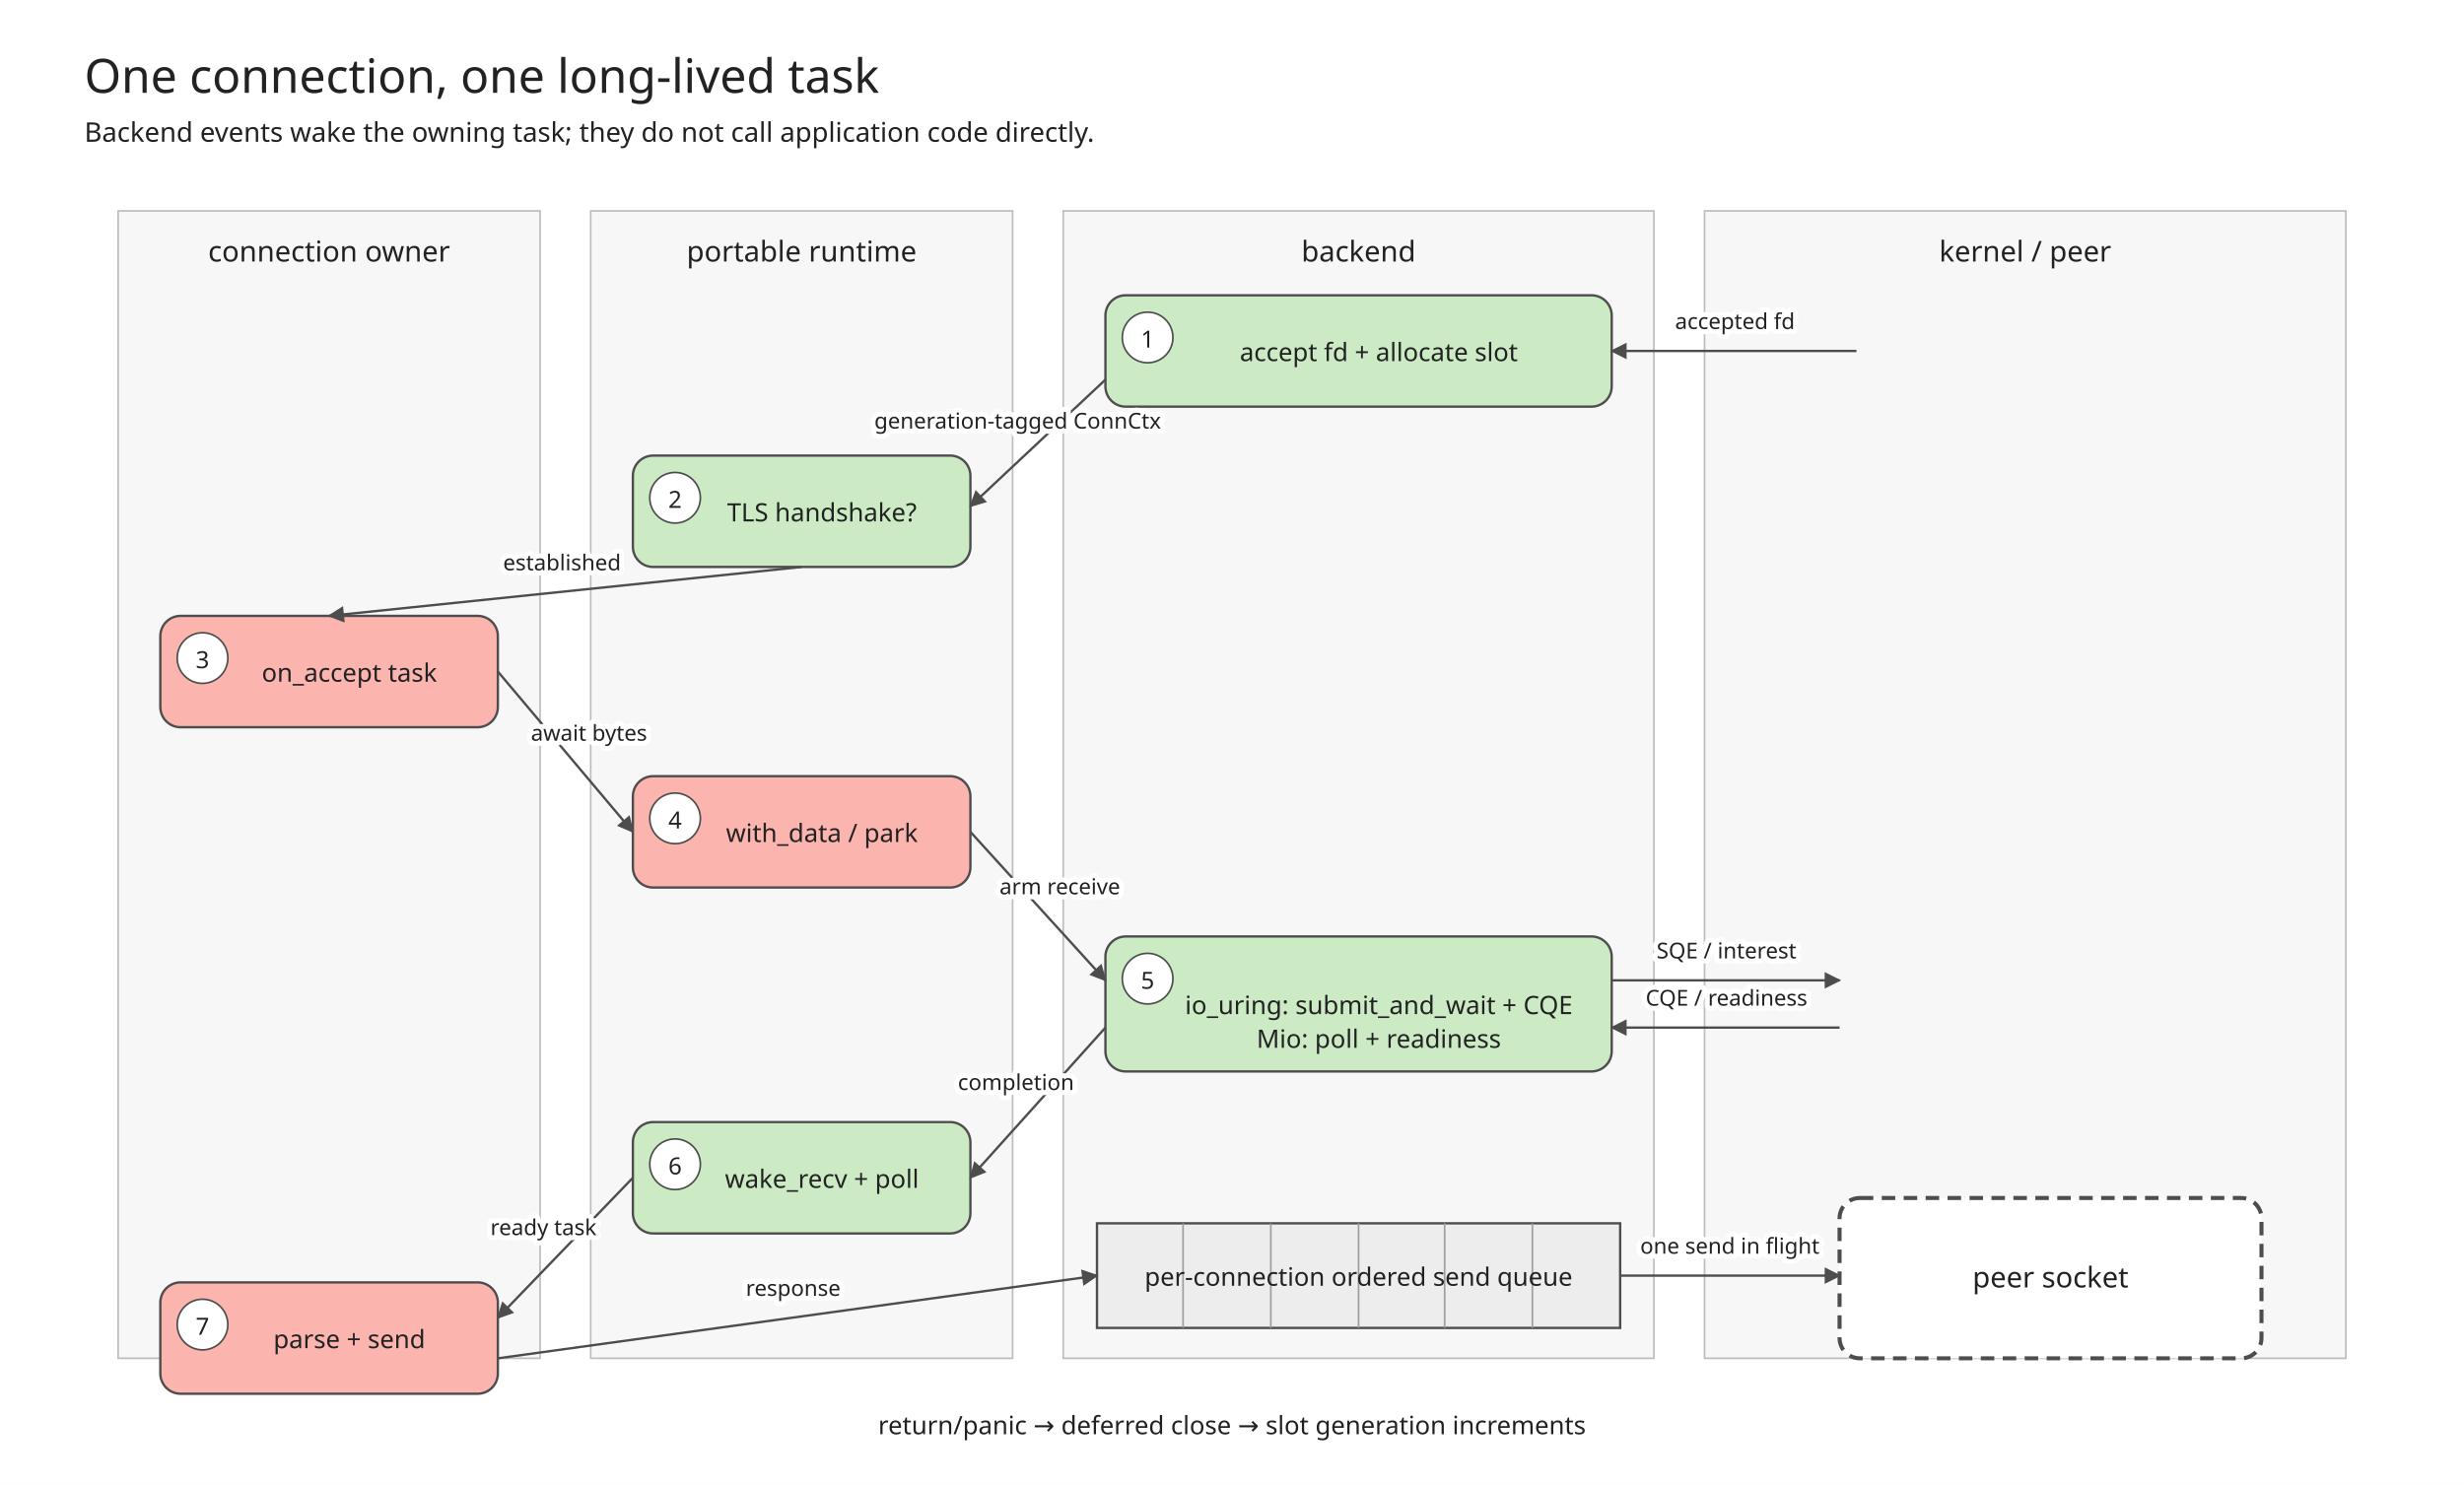
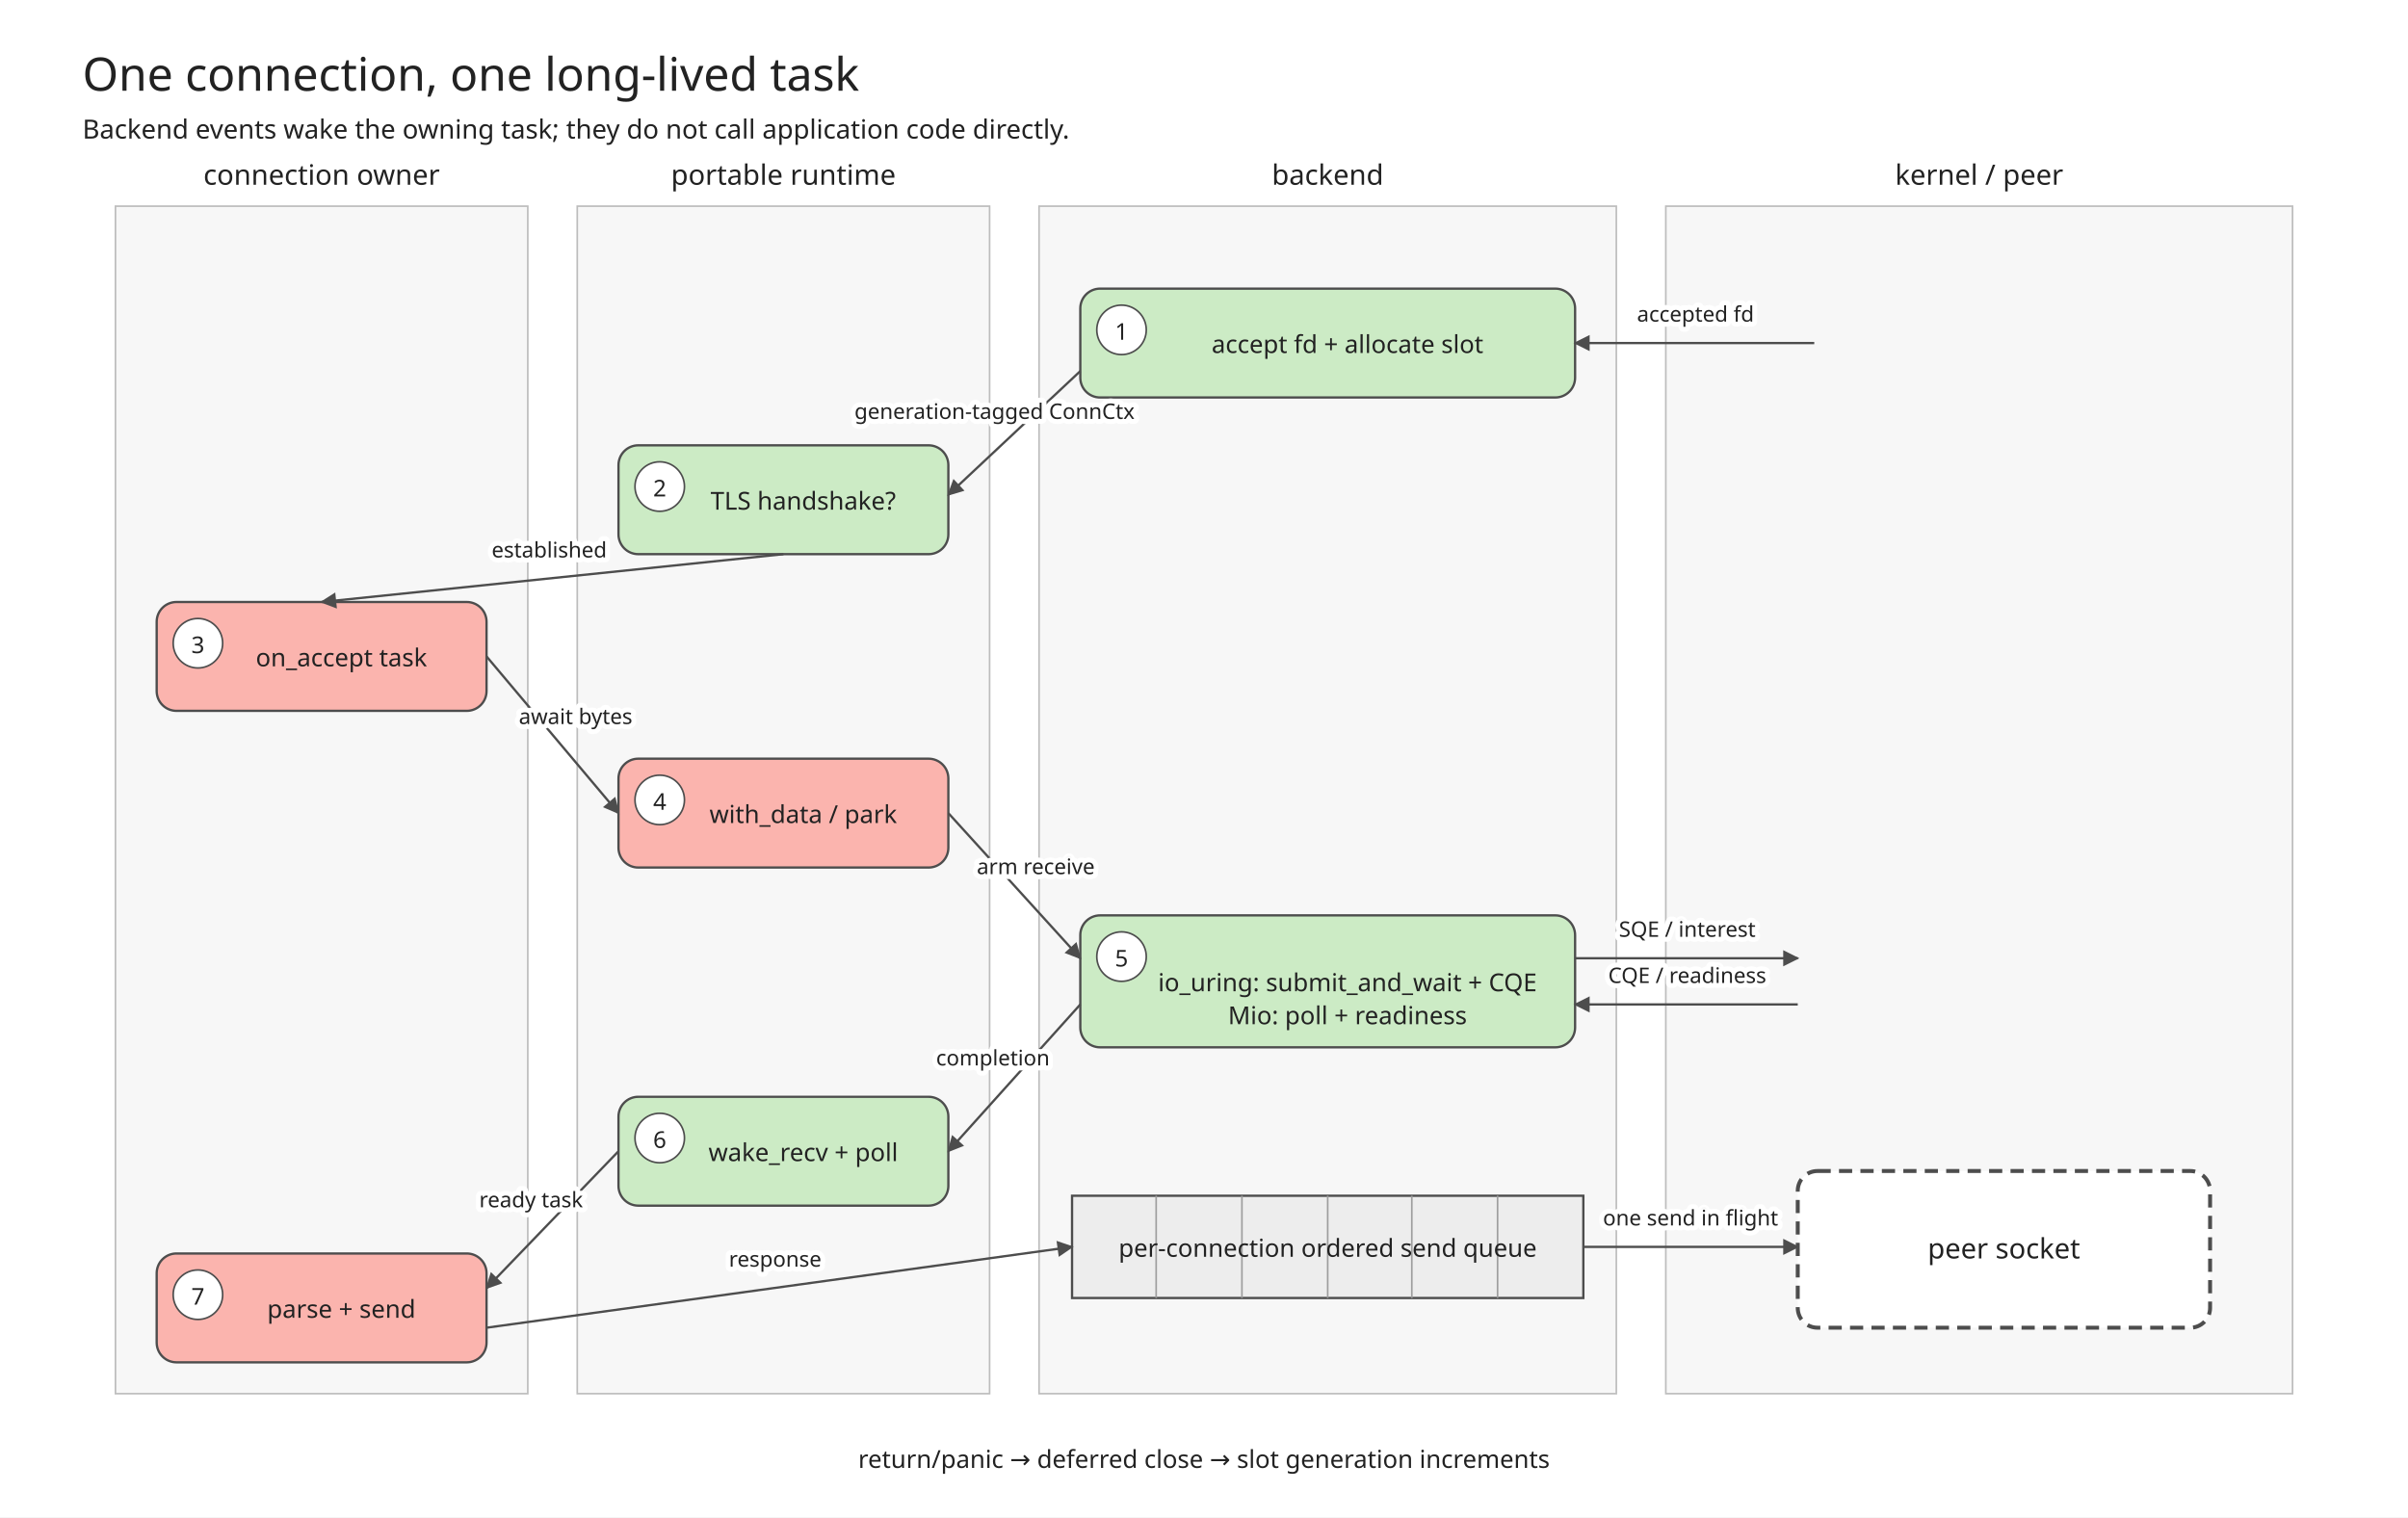
- <svg xmlns="http://www.w3.org/2000/svg" width="1460" height="880" viewBox="0 0 1460 880" role="img" aria-labelledby="title desc">
+ <svg xmlns="http://www.w3.org/2000/svg" width="1460" height="920" viewBox="0 0 1460 920" role="img" aria-labelledby="title desc">
  <defs>
    <marker id="arrow" viewBox="0 0 10 10" refX="9" refY="5" markerWidth="7" markerHeight="7" orient="auto-start-reverse">
      <path d="M 0 0 L 10 5 L 0 10 z" fill="#4D4D4D" />
    </marker>
  </defs>
  <rect width="100%" height="100%" fill="white" />
  <text x="50" y="55" font-family="sans-serif" font-size="28" fill="#222">One connection, one long-lived task</text>
  <text x="50" y="84" font-family="sans-serif" font-size="16" fill="#222">Backend events wake the owning task; they do not call application code directly.</text>
-   <rect x="70" y="125" width="250" height="680" fill="#F7F7F7" stroke="#BDBDBD" />
-   <text x="195" y="155" text-anchor="middle" font-family="sans-serif" font-size="17" fill="#222">connection owner</text>
-   <rect x="350" y="125" width="250" height="680" fill="#F7F7F7" stroke="#BDBDBD" />
-   <text x="475" y="155" text-anchor="middle" font-family="sans-serif" font-size="17" fill="#222">portable runtime</text>
-   <rect x="630" y="125" width="350" height="680" fill="#F7F7F7" stroke="#BDBDBD" />
-   <text x="805" y="155" text-anchor="middle" font-family="sans-serif" font-size="17" fill="#222">backend</text>
-   <rect x="1010" y="125" width="380" height="680" fill="#F7F7F7" stroke="#BDBDBD" />
-   <text x="1200" y="155" text-anchor="middle" font-family="sans-serif" font-size="17" fill="#222">kernel / peer</text>
+   <rect x="70" y="125" width="250" height="720" fill="#F7F7F7" stroke="#BDBDBD" />
+   <text x="195" y="112" text-anchor="middle" data-role="lane-label" font-family="sans-serif" font-size="17" fill="#222">connection owner</text>
+   <rect x="350" y="125" width="250" height="720" fill="#F7F7F7" stroke="#BDBDBD" />
+   <text x="475" y="112" text-anchor="middle" data-role="lane-label" font-family="sans-serif" font-size="17" fill="#222">portable runtime</text>
+   <rect x="630" y="125" width="350" height="720" fill="#F7F7F7" stroke="#BDBDBD" />
+   <text x="805" y="112" text-anchor="middle" data-role="lane-label" font-family="sans-serif" font-size="17" fill="#222">backend</text>
+   <rect x="1010" y="125" width="380" height="720" fill="#F7F7F7" stroke="#BDBDBD" />
+   <text x="1200" y="112" text-anchor="middle" data-role="lane-label" font-family="sans-serif" font-size="17" fill="#222">kernel / peer</text>
  <rect x="655" y="175" width="300" height="66" rx="12" fill="#CCEBC5" stroke="#4D4D4D" stroke-width="1.4" />
  <circle cx="680" cy="200" r="15" fill="white" stroke="#4D4D4D" />
  <text x="680" y="206" text-anchor="middle" font-family="sans-serif" font-size="14" fill="#222">1</text>
  <text x="817" y="214" text-anchor="middle" font-family="sans-serif" font-size="15" fill="#222">accept fd + allocate slot</text>
  <rect x="375" y="270" width="200" height="66" rx="12" fill="#CCEBC5" stroke="#4D4D4D" stroke-width="1.4" />
  <circle cx="400" cy="295" r="15" fill="white" stroke="#4D4D4D" />
  <text x="400" y="301" text-anchor="middle" font-family="sans-serif" font-size="14" fill="#222">2</text>
  <text x="487" y="309" text-anchor="middle" font-family="sans-serif" font-size="15" fill="#222">TLS handshake?</text>
  <rect x="95" y="365" width="200" height="66" rx="12" fill="#FBB4AE" stroke="#4D4D4D" stroke-width="1.4" />
  <circle cx="120" cy="390" r="15" fill="white" stroke="#4D4D4D" />
  <text x="120" y="396" text-anchor="middle" font-family="sans-serif" font-size="14" fill="#222">3</text>
  <text x="207" y="404" text-anchor="middle" font-family="sans-serif" font-size="15" fill="#222">on_accept task</text>
  <rect x="375" y="460" width="200" height="66" rx="12" fill="#FBB4AE" stroke="#4D4D4D" stroke-width="1.4" />
  <circle cx="400" cy="485" r="15" fill="white" stroke="#4D4D4D" />
  <text x="400" y="491" text-anchor="middle" font-family="sans-serif" font-size="14" fill="#222">4</text>
  <text x="487" y="499" text-anchor="middle" font-family="sans-serif" font-size="15" fill="#222">with_data / park</text>
  <rect x="655" y="555" width="300" height="80" rx="12" fill="#CCEBC5" stroke="#4D4D4D" stroke-width="1.4" />
  <circle cx="680" cy="580" r="15" fill="white" stroke="#4D4D4D" />
  <text x="680" y="586" text-anchor="middle" font-family="sans-serif" font-size="14" fill="#222">5</text>
  <text x="817" y="601" text-anchor="middle" font-family="sans-serif" font-size="15" fill="#222">io_uring: submit_and_wait + CQE</text>
  <text x="817" y="621" text-anchor="middle" font-family="sans-serif" font-size="15" fill="#222">Mio: poll + readiness</text>
  <rect x="375" y="665" width="200" height="66" rx="12" fill="#CCEBC5" stroke="#4D4D4D" stroke-width="1.4" />
  <circle cx="400" cy="690" r="15" fill="white" stroke="#4D4D4D" />
  <text x="400" y="696" text-anchor="middle" font-family="sans-serif" font-size="14" fill="#222">6</text>
  <text x="487" y="704" text-anchor="middle" font-family="sans-serif" font-size="15" fill="#222">wake_recv + poll</text>
  <rect x="95" y="760" width="200" height="66" rx="12" fill="#FBB4AE" stroke="#4D4D4D" stroke-width="1.4" />
  <circle cx="120" cy="785" r="15" fill="white" stroke="#4D4D4D" />
  <text x="120" y="791" text-anchor="middle" font-family="sans-serif" font-size="14" fill="#222">7</text>
  <text x="207" y="799" text-anchor="middle" font-family="sans-serif" font-size="15" fill="#222">parse + send</text>
  <line x1="1100" y1="208" x2="955" y2="208" stroke="#4D4D4D" stroke-width="1.4" marker-end="url(#arrow)" />
  <text x="1028" y="195" text-anchor="middle" data-role="arrow-label" font-family="sans-serif" font-size="13" fill="#222" stroke="white" stroke-width="6" stroke-linejoin="round" paint-order="stroke">accepted fd</text>
  <line x1="655" y1="225" x2="575" y2="300" stroke="#4D4D4D" stroke-width="1.4" marker-end="url(#arrow)" />
  <text x="603" y="254" text-anchor="middle" data-role="arrow-label" font-family="sans-serif" font-size="13" fill="#222" stroke="white" stroke-width="6" stroke-linejoin="round" paint-order="stroke">generation-tagged ConnCtx</text>
  <line x1="475" y1="336" x2="195" y2="365" stroke="#4D4D4D" stroke-width="1.4" marker-end="url(#arrow)" />
  <text x="333" y="338" text-anchor="middle" data-role="arrow-label" font-family="sans-serif" font-size="13" fill="#222" stroke="white" stroke-width="6" stroke-linejoin="round" paint-order="stroke">established</text>
  <line x1="295" y1="398" x2="375" y2="493" stroke="#4D4D4D" stroke-width="1.4" marker-end="url(#arrow)" />
  <text x="349" y="439" text-anchor="middle" data-role="arrow-label" font-family="sans-serif" font-size="13" fill="#222" stroke="white" stroke-width="6" stroke-linejoin="round" paint-order="stroke">await bytes</text>
  <line x1="575" y1="493" x2="655" y2="581" stroke="#4D4D4D" stroke-width="1.4" marker-end="url(#arrow)" />
  <text x="628" y="530" text-anchor="middle" data-role="arrow-label" font-family="sans-serif" font-size="13" fill="#222" stroke="white" stroke-width="6" stroke-linejoin="round" paint-order="stroke">arm receive</text>
  <line x1="955" y1="581" x2="1090" y2="581" stroke="#4D4D4D" stroke-width="1.4" marker-end="url(#arrow)" />
  <text x="1023" y="568" text-anchor="middle" data-role="arrow-label" font-family="sans-serif" font-size="13" fill="#222" stroke="white" stroke-width="6" stroke-linejoin="round" paint-order="stroke">SQE / interest</text>
  <line x1="1090" y1="609" x2="955" y2="609" stroke="#4D4D4D" stroke-width="1.4" marker-end="url(#arrow)" />
  <text x="1023" y="596" text-anchor="middle" data-role="arrow-label" font-family="sans-serif" font-size="13" fill="#222" stroke="white" stroke-width="6" stroke-linejoin="round" paint-order="stroke">CQE / readiness</text>
  <line x1="655" y1="609" x2="575" y2="698" stroke="#4D4D4D" stroke-width="1.4" marker-end="url(#arrow)" />
  <text x="602" y="646" text-anchor="middle" data-role="arrow-label" font-family="sans-serif" font-size="13" fill="#222" stroke="white" stroke-width="6" stroke-linejoin="round" paint-order="stroke">completion</text>
  <line x1="375" y1="698" x2="295" y2="781" stroke="#4D4D4D" stroke-width="1.4" marker-end="url(#arrow)" />
  <text x="322" y="732" text-anchor="middle" data-role="arrow-label" font-family="sans-serif" font-size="13" fill="#222" stroke="white" stroke-width="6" stroke-linejoin="round" paint-order="stroke">ready task</text>
  <rect x="650" y="725" width="310" height="62" fill="#EDEDED" stroke="#4D4D4D" stroke-width="1.4" />
  <line x1="701" y1="725" x2="701" y2="787" stroke="#9E9E9E" />
  <line x1="753" y1="725" x2="753" y2="787" stroke="#9E9E9E" />
  <line x1="805" y1="725" x2="805" y2="787" stroke="#9E9E9E" />
  <line x1="856" y1="725" x2="856" y2="787" stroke="#9E9E9E" />
  <line x1="908" y1="725" x2="908" y2="787" stroke="#9E9E9E" />
  <text x="805" y="762" text-anchor="middle" font-family="sans-serif" font-size="15" fill="#222">per-connection ordered send queue</text>
  <line x1="295" y1="805" x2="650" y2="756" stroke="#4D4D4D" stroke-width="1.4" marker-end="url(#arrow)" />
  <text x="470" y="768" text-anchor="middle" data-role="arrow-label" font-family="sans-serif" font-size="13" fill="#222" stroke="white" stroke-width="6" stroke-linejoin="round" paint-order="stroke">response</text>
  <line x1="960" y1="756" x2="1090" y2="756" stroke="#4D4D4D" stroke-width="1.4" marker-end="url(#arrow)" />
  <text x="1025" y="743" text-anchor="middle" data-role="arrow-label" font-family="sans-serif" font-size="13" fill="#222" stroke="white" stroke-width="6" stroke-linejoin="round" paint-order="stroke">one send in flight</text>
  <rect x="1090" y="710" width="250" height="95" rx="12" fill="white" stroke="#4D4D4D" stroke-width="2.4" stroke-dasharray="8 5" />
  <text x="1215" y="763" text-anchor="middle" font-family="sans-serif" font-size="17" fill="#222">peer socket</text>
-   <text x="730" y="850" text-anchor="middle" font-family="sans-serif" font-size="15" fill="#222">return/panic → deferred close → slot generation increments</text>
+   <text x="730" y="890" text-anchor="middle" font-family="sans-serif" font-size="15" fill="#222">return/panic → deferred close → slot generation increments</text>
</svg>
